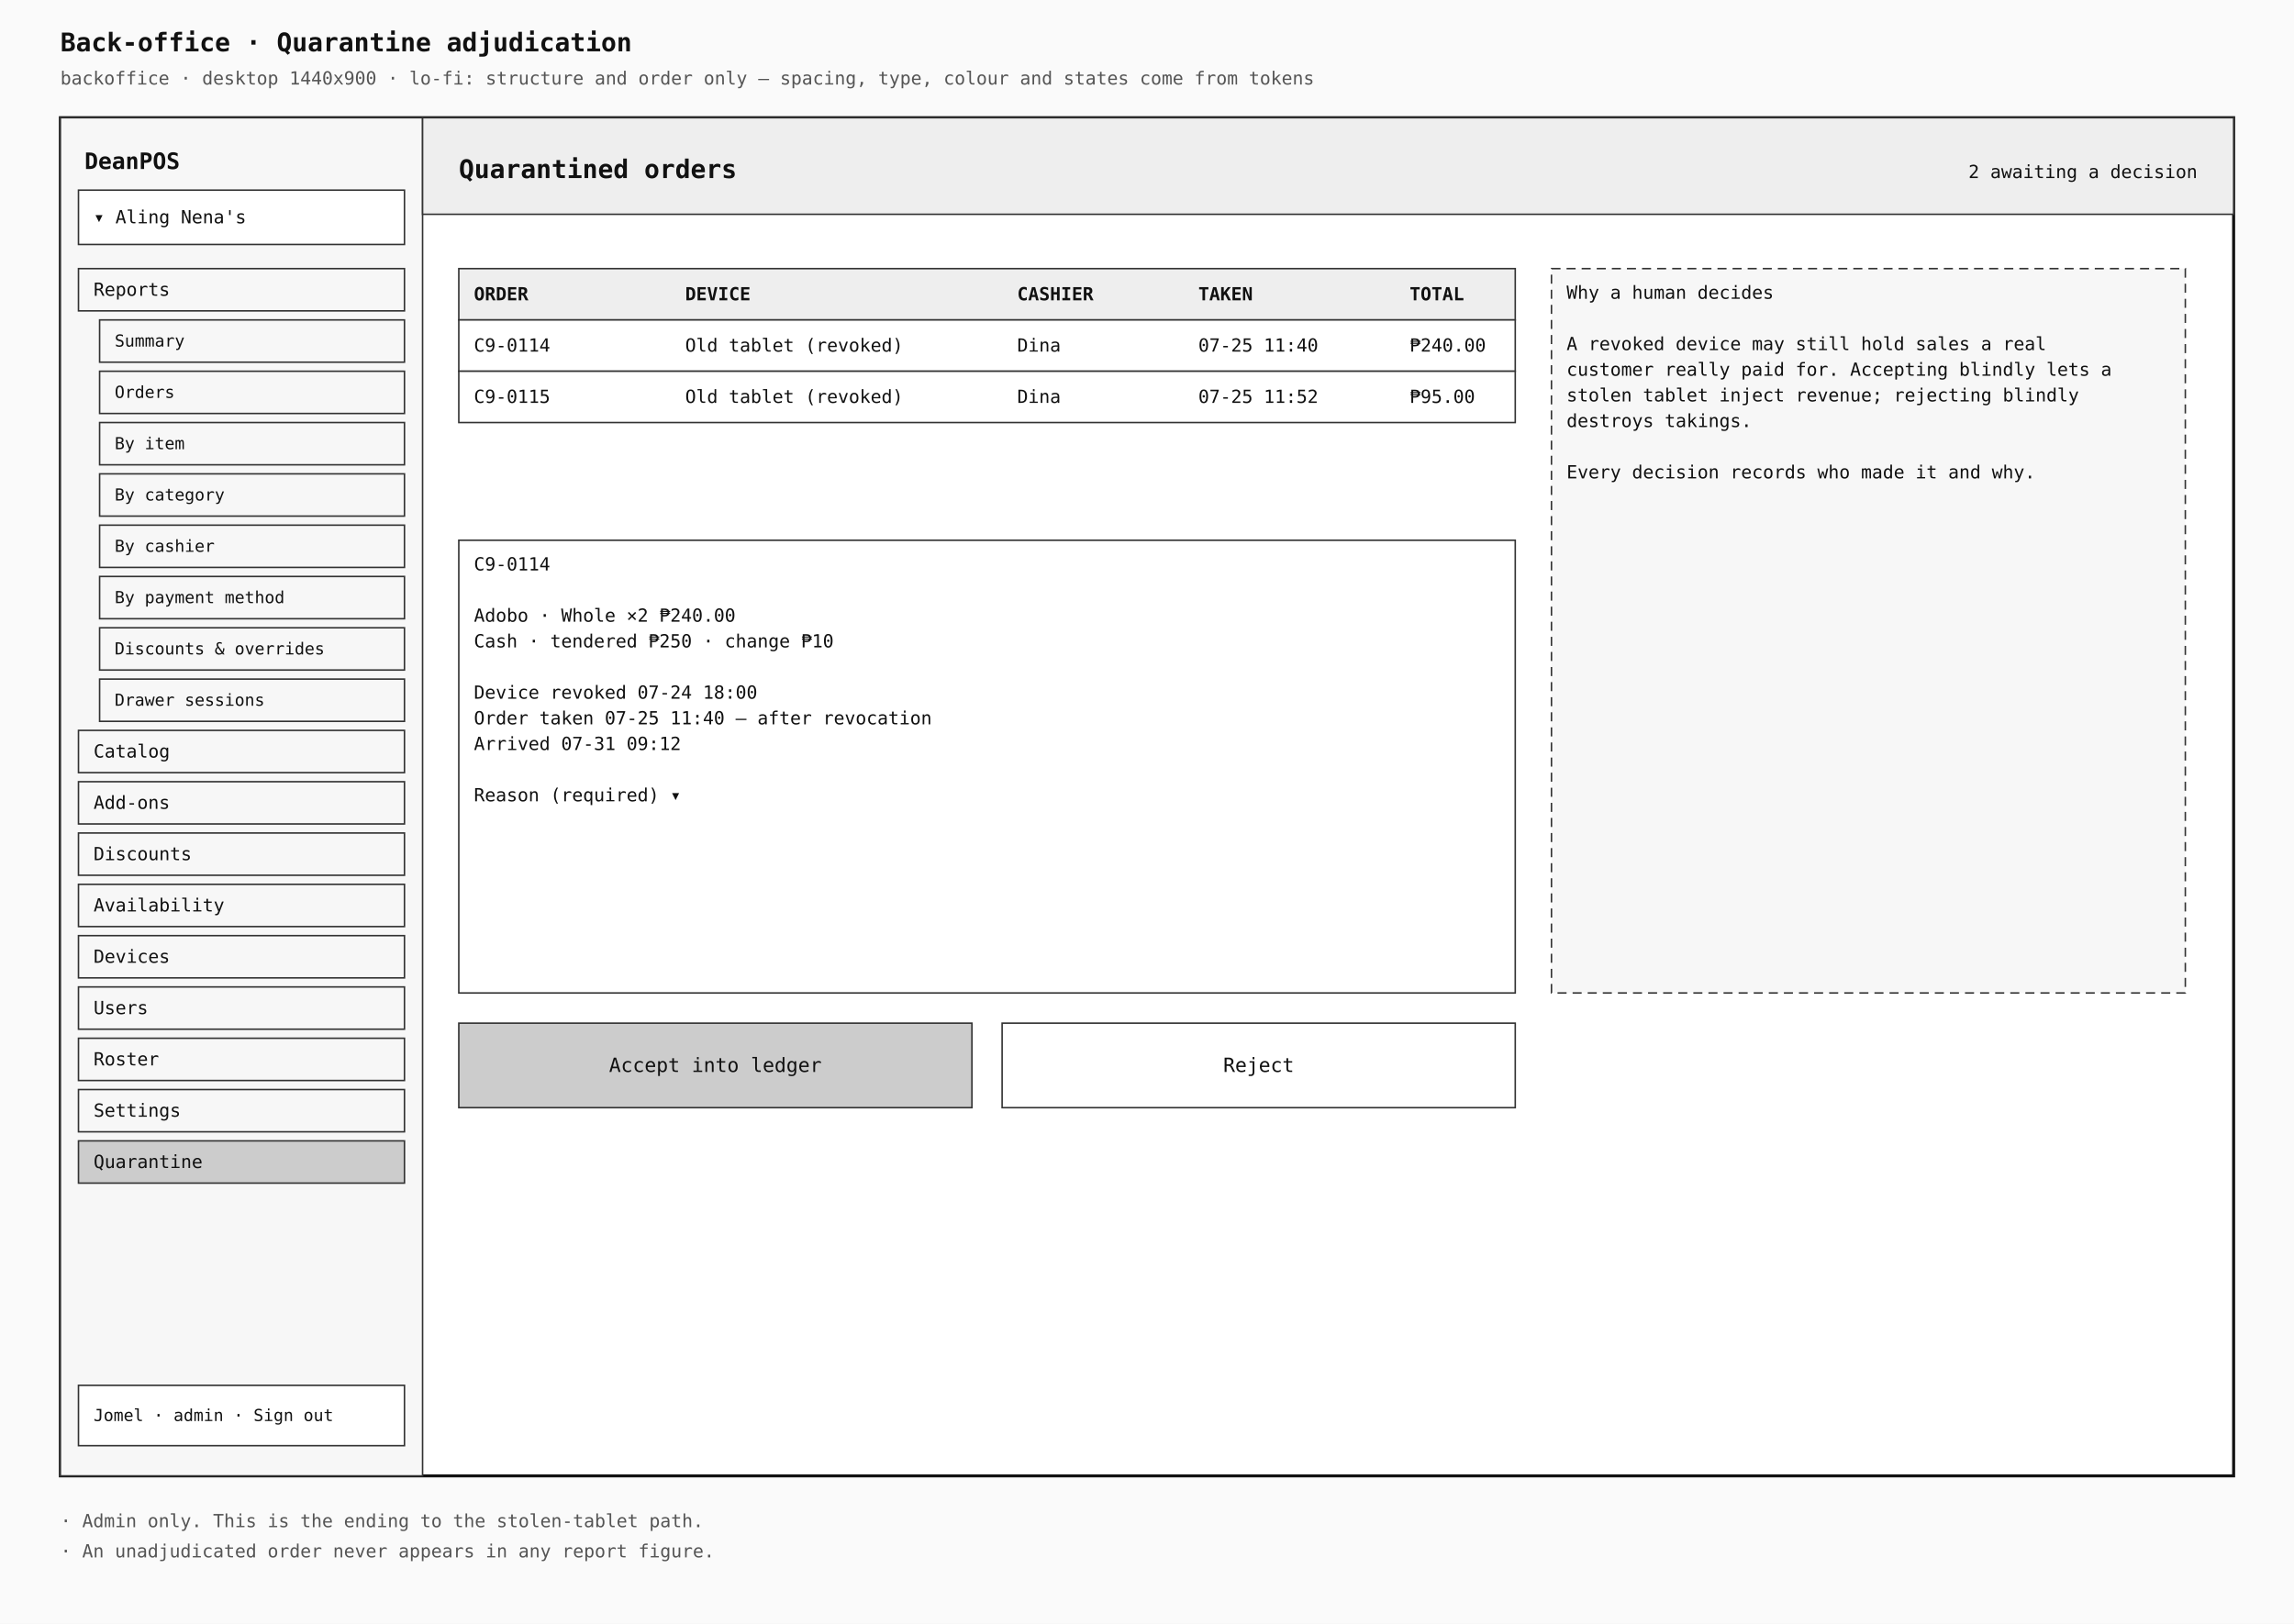
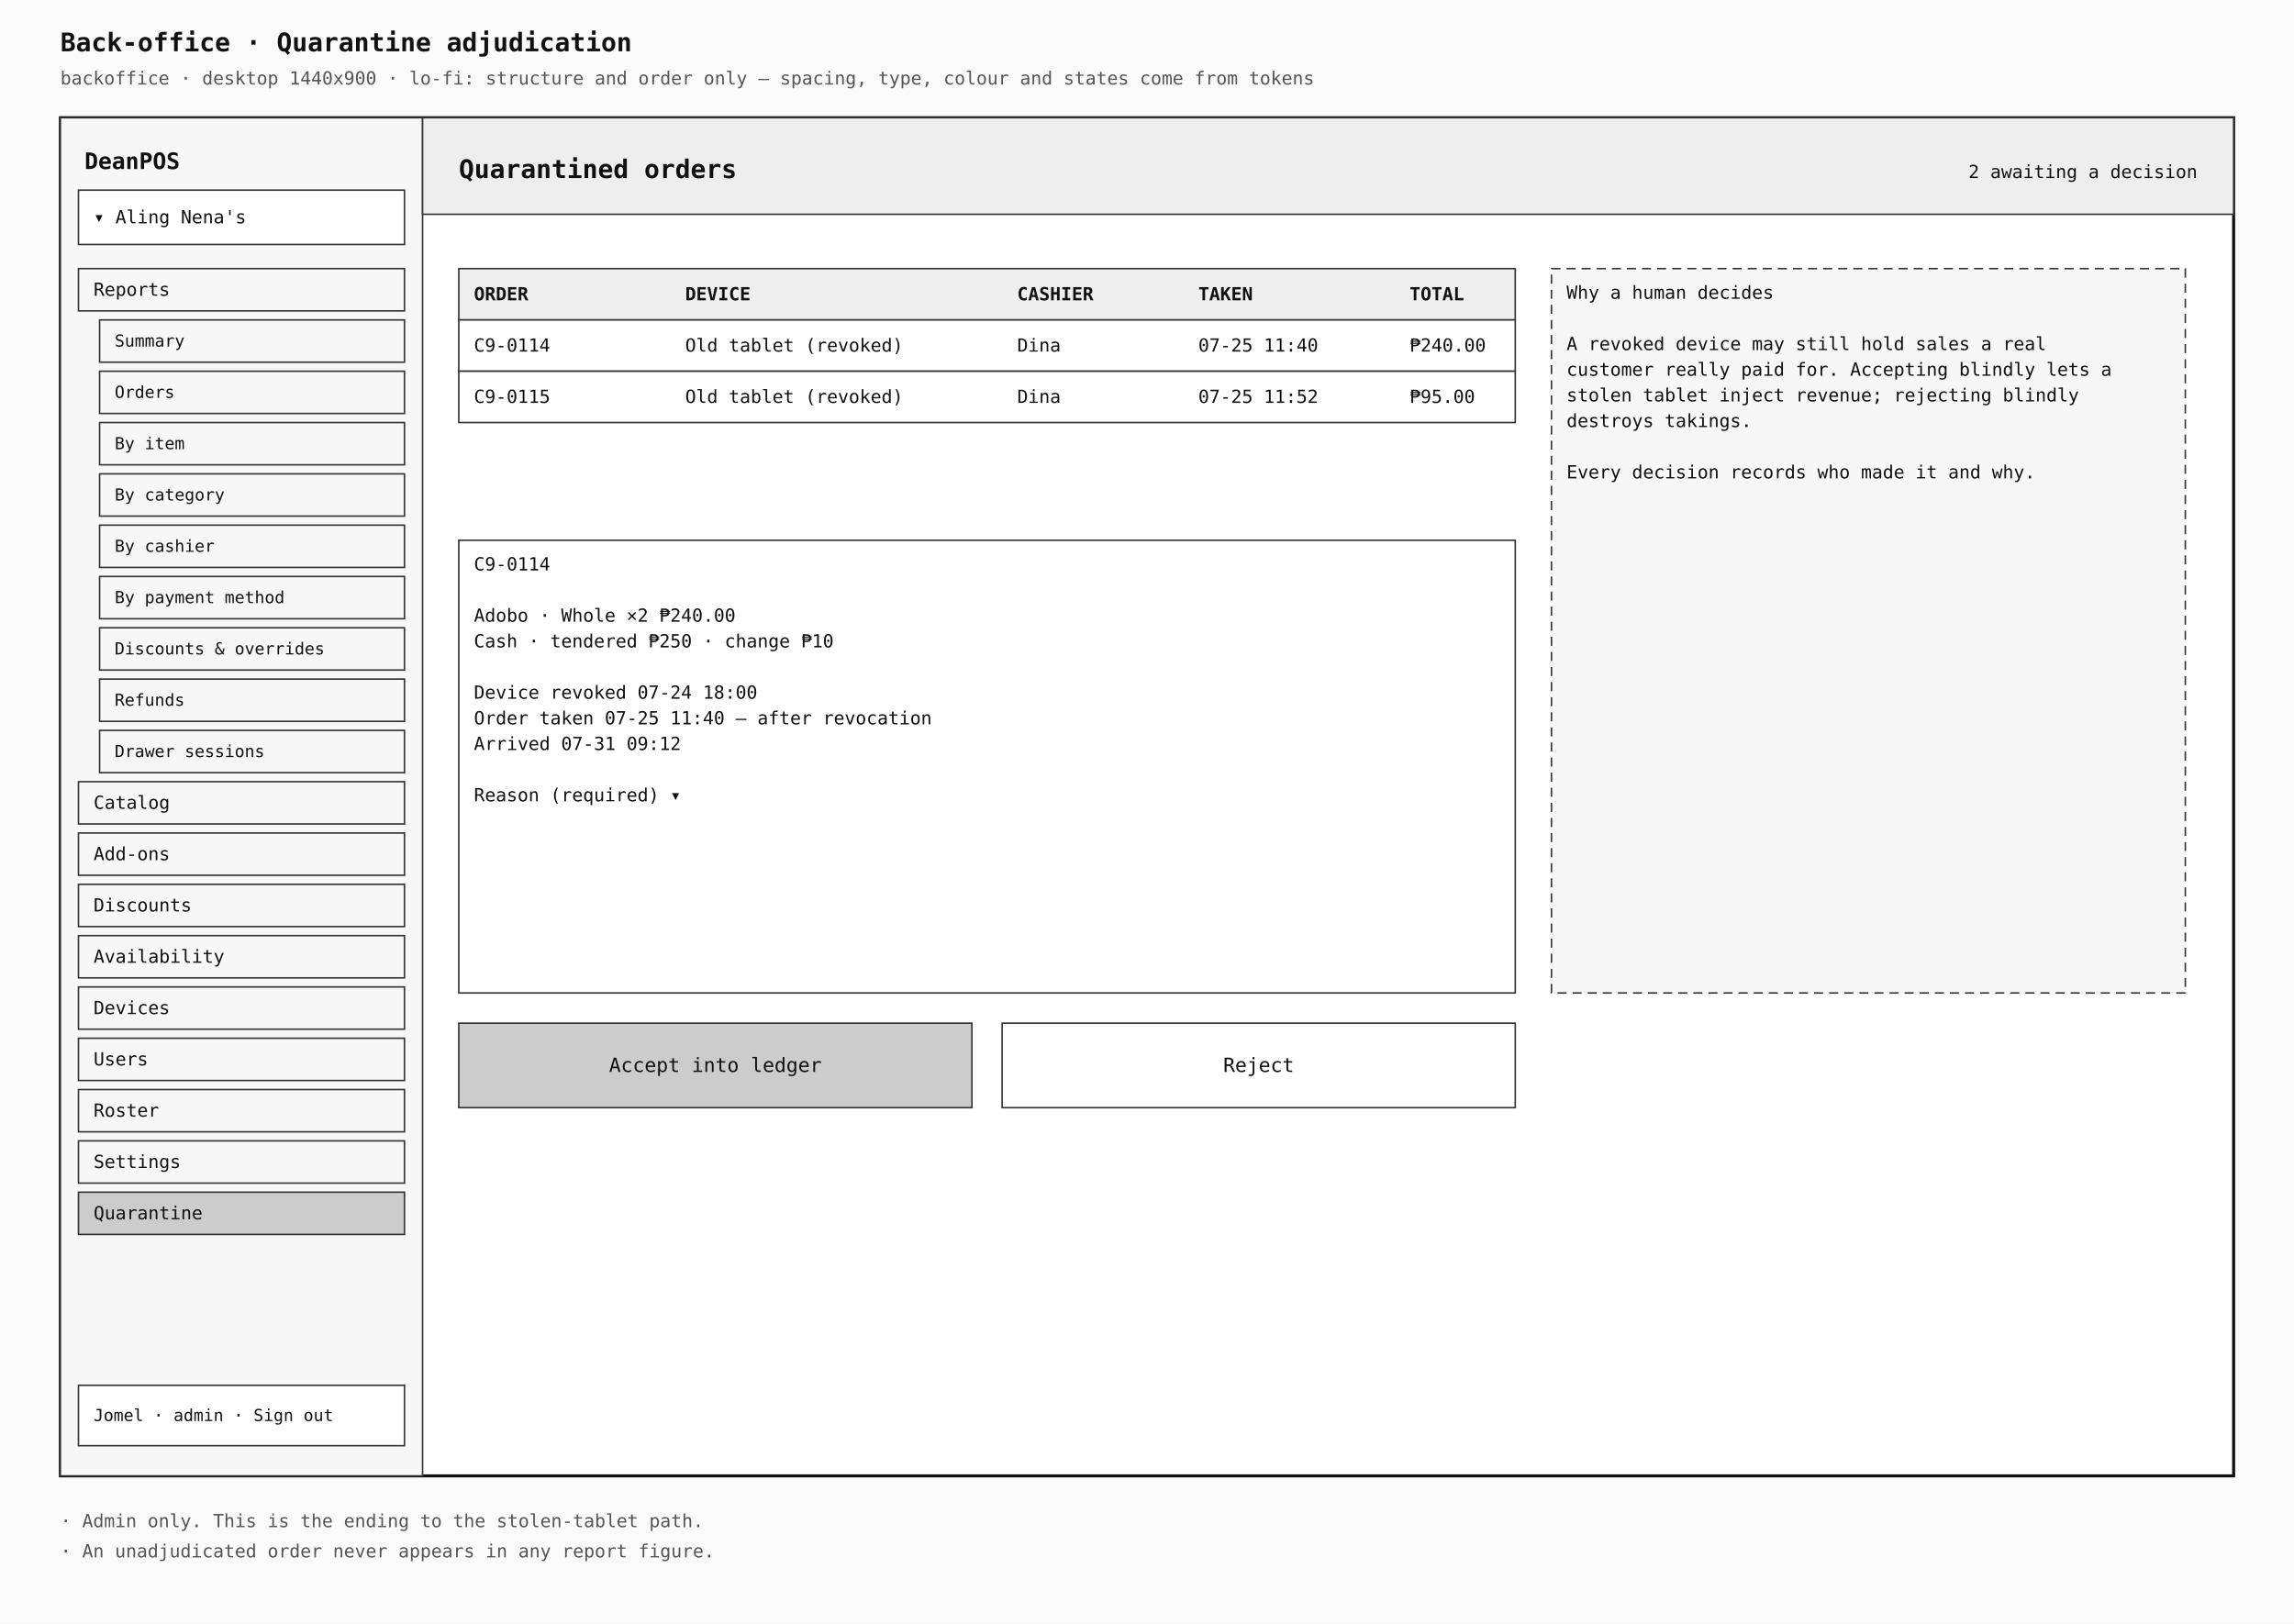
<svg xmlns="http://www.w3.org/2000/svg" width="1520" height="1076" viewBox="0 0 1520 1076" font-family="ui-monospace, SFMono-Regular, Menlo, monospace">
  <rect width="1520" height="1076" fill="#fafafa" />
  <text x="40" y="34" font-size="17" font-weight="bold" fill="#111">Back-office · Quarantine adjudication</text>
  <text x="40" y="56" font-size="12" fill="#555">backoffice · desktop 1440x900 · lo-fi: structure and order only — spacing, type, colour and states come from tokens</text>
  <g transform="translate(40,78)">
    <rect x="0" y="0" width="1440" height="900" fill="#ffffff" stroke="#111" stroke-width="2" />
    <rect x="0" y="0" width="240" height="900" rx="0" fill="#f7f7f7" stroke="#333" stroke-width="1" />
    <text x="16" y="34" font-size="15" text-anchor="start" font-weight="bold" fill="#111">DeanPOS</text>
    <rect x="12" y="48" width="216" height="36" rx="0" fill="#ffffff" stroke="#333" stroke-width="1" />
    <text x="22" y="70.0" font-size="12" fill="#111">▾  Aling Nena's</text>
    <rect x="12" y="100" width="216" height="28" rx="0" fill="#f7f7f7" stroke="#333" stroke-width="1" />
    <text x="22" y="118.0" font-size="12" fill="#111">Reports</text>
    <rect x="26" y="134" width="202" height="28" rx="0" fill="#f7f7f7" stroke="#333" stroke-width="1" />
    <text x="36" y="151.667" font-size="11" fill="#111">Summary</text>
    <rect x="26" y="168" width="202" height="28" rx="0" fill="#f7f7f7" stroke="#333" stroke-width="1" />
    <text x="36" y="185.667" font-size="11" fill="#111">Orders</text>
    <rect x="26" y="202" width="202" height="28" rx="0" fill="#f7f7f7" stroke="#333" stroke-width="1" />
    <text x="36" y="219.667" font-size="11" fill="#111">By item</text>
    <rect x="26" y="236" width="202" height="28" rx="0" fill="#f7f7f7" stroke="#333" stroke-width="1" />
    <text x="36" y="253.667" font-size="11" fill="#111">By category</text>
    <rect x="26" y="270" width="202" height="28" rx="0" fill="#f7f7f7" stroke="#333" stroke-width="1" />
    <text x="36" y="287.667" font-size="11" fill="#111">By cashier</text>
    <rect x="26" y="304" width="202" height="28" rx="0" fill="#f7f7f7" stroke="#333" stroke-width="1" />
    <text x="36" y="321.667" font-size="11" fill="#111">By payment method</text>
    <rect x="26" y="338" width="202" height="28" rx="0" fill="#f7f7f7" stroke="#333" stroke-width="1" />
    <text x="36" y="355.667" font-size="11" fill="#111">Discounts &amp; overrides</text>
    <rect x="26" y="372" width="202" height="28" rx="0" fill="#f7f7f7" stroke="#333" stroke-width="1" />
-     <text x="36" y="389.667" font-size="11" fill="#111">Drawer sessions</text>
-     <rect x="12" y="406" width="216" height="28" rx="0" fill="#f7f7f7" stroke="#333" stroke-width="1" />
-     <text x="22" y="424.0" font-size="12" fill="#111">Catalog</text>
+     <text x="36" y="389.667" font-size="11" fill="#111">Refunds</text>
+     <rect x="26" y="406" width="202" height="28" rx="0" fill="#f7f7f7" stroke="#333" stroke-width="1" />
+     <text x="36" y="423.667" font-size="11" fill="#111">Drawer sessions</text>
    <rect x="12" y="440" width="216" height="28" rx="0" fill="#f7f7f7" stroke="#333" stroke-width="1" />
-     <text x="22" y="458.0" font-size="12" fill="#111">Add-ons</text>
+     <text x="22" y="458.0" font-size="12" fill="#111">Catalog</text>
    <rect x="12" y="474" width="216" height="28" rx="0" fill="#f7f7f7" stroke="#333" stroke-width="1" />
-     <text x="22" y="492.0" font-size="12" fill="#111">Discounts</text>
+     <text x="22" y="492.0" font-size="12" fill="#111">Add-ons</text>
    <rect x="12" y="508" width="216" height="28" rx="0" fill="#f7f7f7" stroke="#333" stroke-width="1" />
-     <text x="22" y="526.0" font-size="12" fill="#111">Availability</text>
+     <text x="22" y="526.0" font-size="12" fill="#111">Discounts</text>
    <rect x="12" y="542" width="216" height="28" rx="0" fill="#f7f7f7" stroke="#333" stroke-width="1" />
-     <text x="22" y="560.0" font-size="12" fill="#111">Devices</text>
+     <text x="22" y="560.0" font-size="12" fill="#111">Availability</text>
    <rect x="12" y="576" width="216" height="28" rx="0" fill="#f7f7f7" stroke="#333" stroke-width="1" />
-     <text x="22" y="594.0" font-size="12" fill="#111">Users</text>
+     <text x="22" y="594.0" font-size="12" fill="#111">Devices</text>
    <rect x="12" y="610" width="216" height="28" rx="0" fill="#f7f7f7" stroke="#333" stroke-width="1" />
-     <text x="22" y="628.0" font-size="12" fill="#111">Roster</text>
+     <text x="22" y="628.0" font-size="12" fill="#111">Users</text>
    <rect x="12" y="644" width="216" height="28" rx="0" fill="#f7f7f7" stroke="#333" stroke-width="1" />
-     <text x="22" y="662.0" font-size="12" fill="#111">Settings</text>
-     <rect x="12" y="678" width="216" height="28" rx="0" fill="#cccccc" stroke="#333" stroke-width="1" />
-     <text x="22" y="696.0" font-size="12" fill="#111">Quarantine</text>
+     <text x="22" y="662.0" font-size="12" fill="#111">Roster</text>
+     <rect x="12" y="678" width="216" height="28" rx="0" fill="#f7f7f7" stroke="#333" stroke-width="1" />
+     <text x="22" y="696.0" font-size="12" fill="#111">Settings</text>
+     <rect x="12" y="712" width="216" height="28" rx="0" fill="#cccccc" stroke="#333" stroke-width="1" />
+     <text x="22" y="730.0" font-size="12" fill="#111">Quarantine</text>
    <rect x="12" y="840" width="216" height="40" rx="0" fill="#ffffff" stroke="#333" stroke-width="1" />
    <text x="22" y="863.667" font-size="11" fill="#111">Jomel · admin  ·  Sign out</text>
    <rect x="240" y="0" width="1200" height="64" rx="0" fill="#eeeeee" stroke="#333" stroke-width="1" />
    <text x="264" y="40" font-size="17" text-anchor="start" font-weight="bold" fill="#111">Quarantined orders</text>
    <text x="1416" y="40" font-size="12" text-anchor="end" font-weight="normal" fill="#111">2 awaiting a decision</text>
    <rect x="264" y="100" width="700" height="34" rx="0" fill="#eeeeee" stroke="#333" stroke-width="1" />
    <text x="274" y="121.0" font-size="12" text-anchor="start" font-weight="bold" fill="#111">ORDER</text>
    <text x="414" y="121.0" font-size="12" text-anchor="start" font-weight="bold" fill="#111">DEVICE</text>
    <text x="634" y="121.0" font-size="12" text-anchor="start" font-weight="bold" fill="#111">CASHIER</text>
    <text x="754" y="121.0" font-size="12" text-anchor="start" font-weight="bold" fill="#111">TAKEN</text>
    <text x="894" y="121.0" font-size="12" text-anchor="start" font-weight="bold" fill="#111">TOTAL</text>
    <rect x="264" y="134" width="700" height="34" rx="0" fill="#ffffff" stroke="#333" stroke-width="1" />
    <text x="274" y="155.0" font-size="12" text-anchor="start" font-weight="normal" fill="#111">C9-0114</text>
    <text x="414" y="155.0" font-size="12" text-anchor="start" font-weight="normal" fill="#111">Old tablet (revoked)</text>
    <text x="634" y="155.0" font-size="12" text-anchor="start" font-weight="normal" fill="#111">Dina</text>
    <text x="754" y="155.0" font-size="12" text-anchor="start" font-weight="normal" fill="#111">07-25 11:40</text>
    <text x="894" y="155.0" font-size="12" text-anchor="start" font-weight="normal" fill="#111">₱240.00</text>
    <rect x="264" y="168" width="700" height="34" rx="0" fill="#ffffff" stroke="#333" stroke-width="1" />
    <text x="274" y="189.0" font-size="12" text-anchor="start" font-weight="normal" fill="#111">C9-0115</text>
    <text x="414" y="189.0" font-size="12" text-anchor="start" font-weight="normal" fill="#111">Old tablet (revoked)</text>
    <text x="634" y="189.0" font-size="12" text-anchor="start" font-weight="normal" fill="#111">Dina</text>
    <text x="754" y="189.0" font-size="12" text-anchor="start" font-weight="normal" fill="#111">07-25 11:52</text>
    <text x="894" y="189.0" font-size="12" text-anchor="start" font-weight="normal" fill="#111">₱95.00</text>
    <rect x="264" y="280" width="700" height="300" rx="0" fill="#ffffff" stroke="#333" stroke-width="1" />
    <text x="274" y="300" font-size="12" fill="#111">C9-0114</text>
    <text x="274" y="317" font-size="12" fill="#111" />
    <text x="274" y="334" font-size="12" fill="#111">Adobo · Whole ×2                       ₱240.00</text>
    <text x="274" y="351" font-size="12" fill="#111">Cash · tendered ₱250 · change ₱10</text>
    <text x="274" y="368" font-size="12" fill="#111" />
    <text x="274" y="385" font-size="12" fill="#111">Device revoked 07-24 18:00</text>
    <text x="274" y="402" font-size="12" fill="#111">Order taken 07-25 11:40 — after revocation</text>
    <text x="274" y="419" font-size="12" fill="#111">Arrived 07-31 09:12</text>
    <text x="274" y="436" font-size="12" fill="#111" />
    <text x="274" y="453" font-size="12" fill="#111">Reason (required)  ▾</text>
    <rect x="264" y="600" width="340" height="56" rx="0" fill="#cccccc" stroke="#333" stroke-width="1" />
    <text x="434.0" y="632.333" font-size="13" text-anchor="middle" fill="#111">Accept into ledger</text>
    <rect x="624" y="600" width="340" height="56" rx="0" fill="#ffffff" stroke="#333" stroke-width="1" />
    <text x="794.0" y="632.333" font-size="13" text-anchor="middle" fill="#111">Reject</text>
    <rect x="988" y="100" width="420" height="480" rx="0" fill="#f7f7f7" stroke="#333" stroke-width="1" stroke-dasharray="6 4" />
    <text x="998" y="120" font-size="12" fill="#111">Why a human decides</text>
    <text x="998" y="137" font-size="12" fill="#111" />
    <text x="998" y="154" font-size="12" fill="#111">A revoked device may still hold sales a real</text>
    <text x="998" y="171" font-size="12" fill="#111">customer really paid for. Accepting blindly lets a</text>
    <text x="998" y="188" font-size="12" fill="#111">stolen tablet inject revenue; rejecting blindly</text>
    <text x="998" y="205" font-size="12" fill="#111">destroys takings.</text>
    <text x="998" y="222" font-size="12" fill="#111" />
    <text x="998" y="239" font-size="12" fill="#111">Every decision records who made it and why.</text>
    <text x="0" y="934" font-size="12" fill="#555">· Admin only. This is the ending to the stolen-tablet path.</text>
    <text x="0" y="954" font-size="12" fill="#555">· An unadjudicated order never appears in any report figure.</text>
  </g>
</svg>
